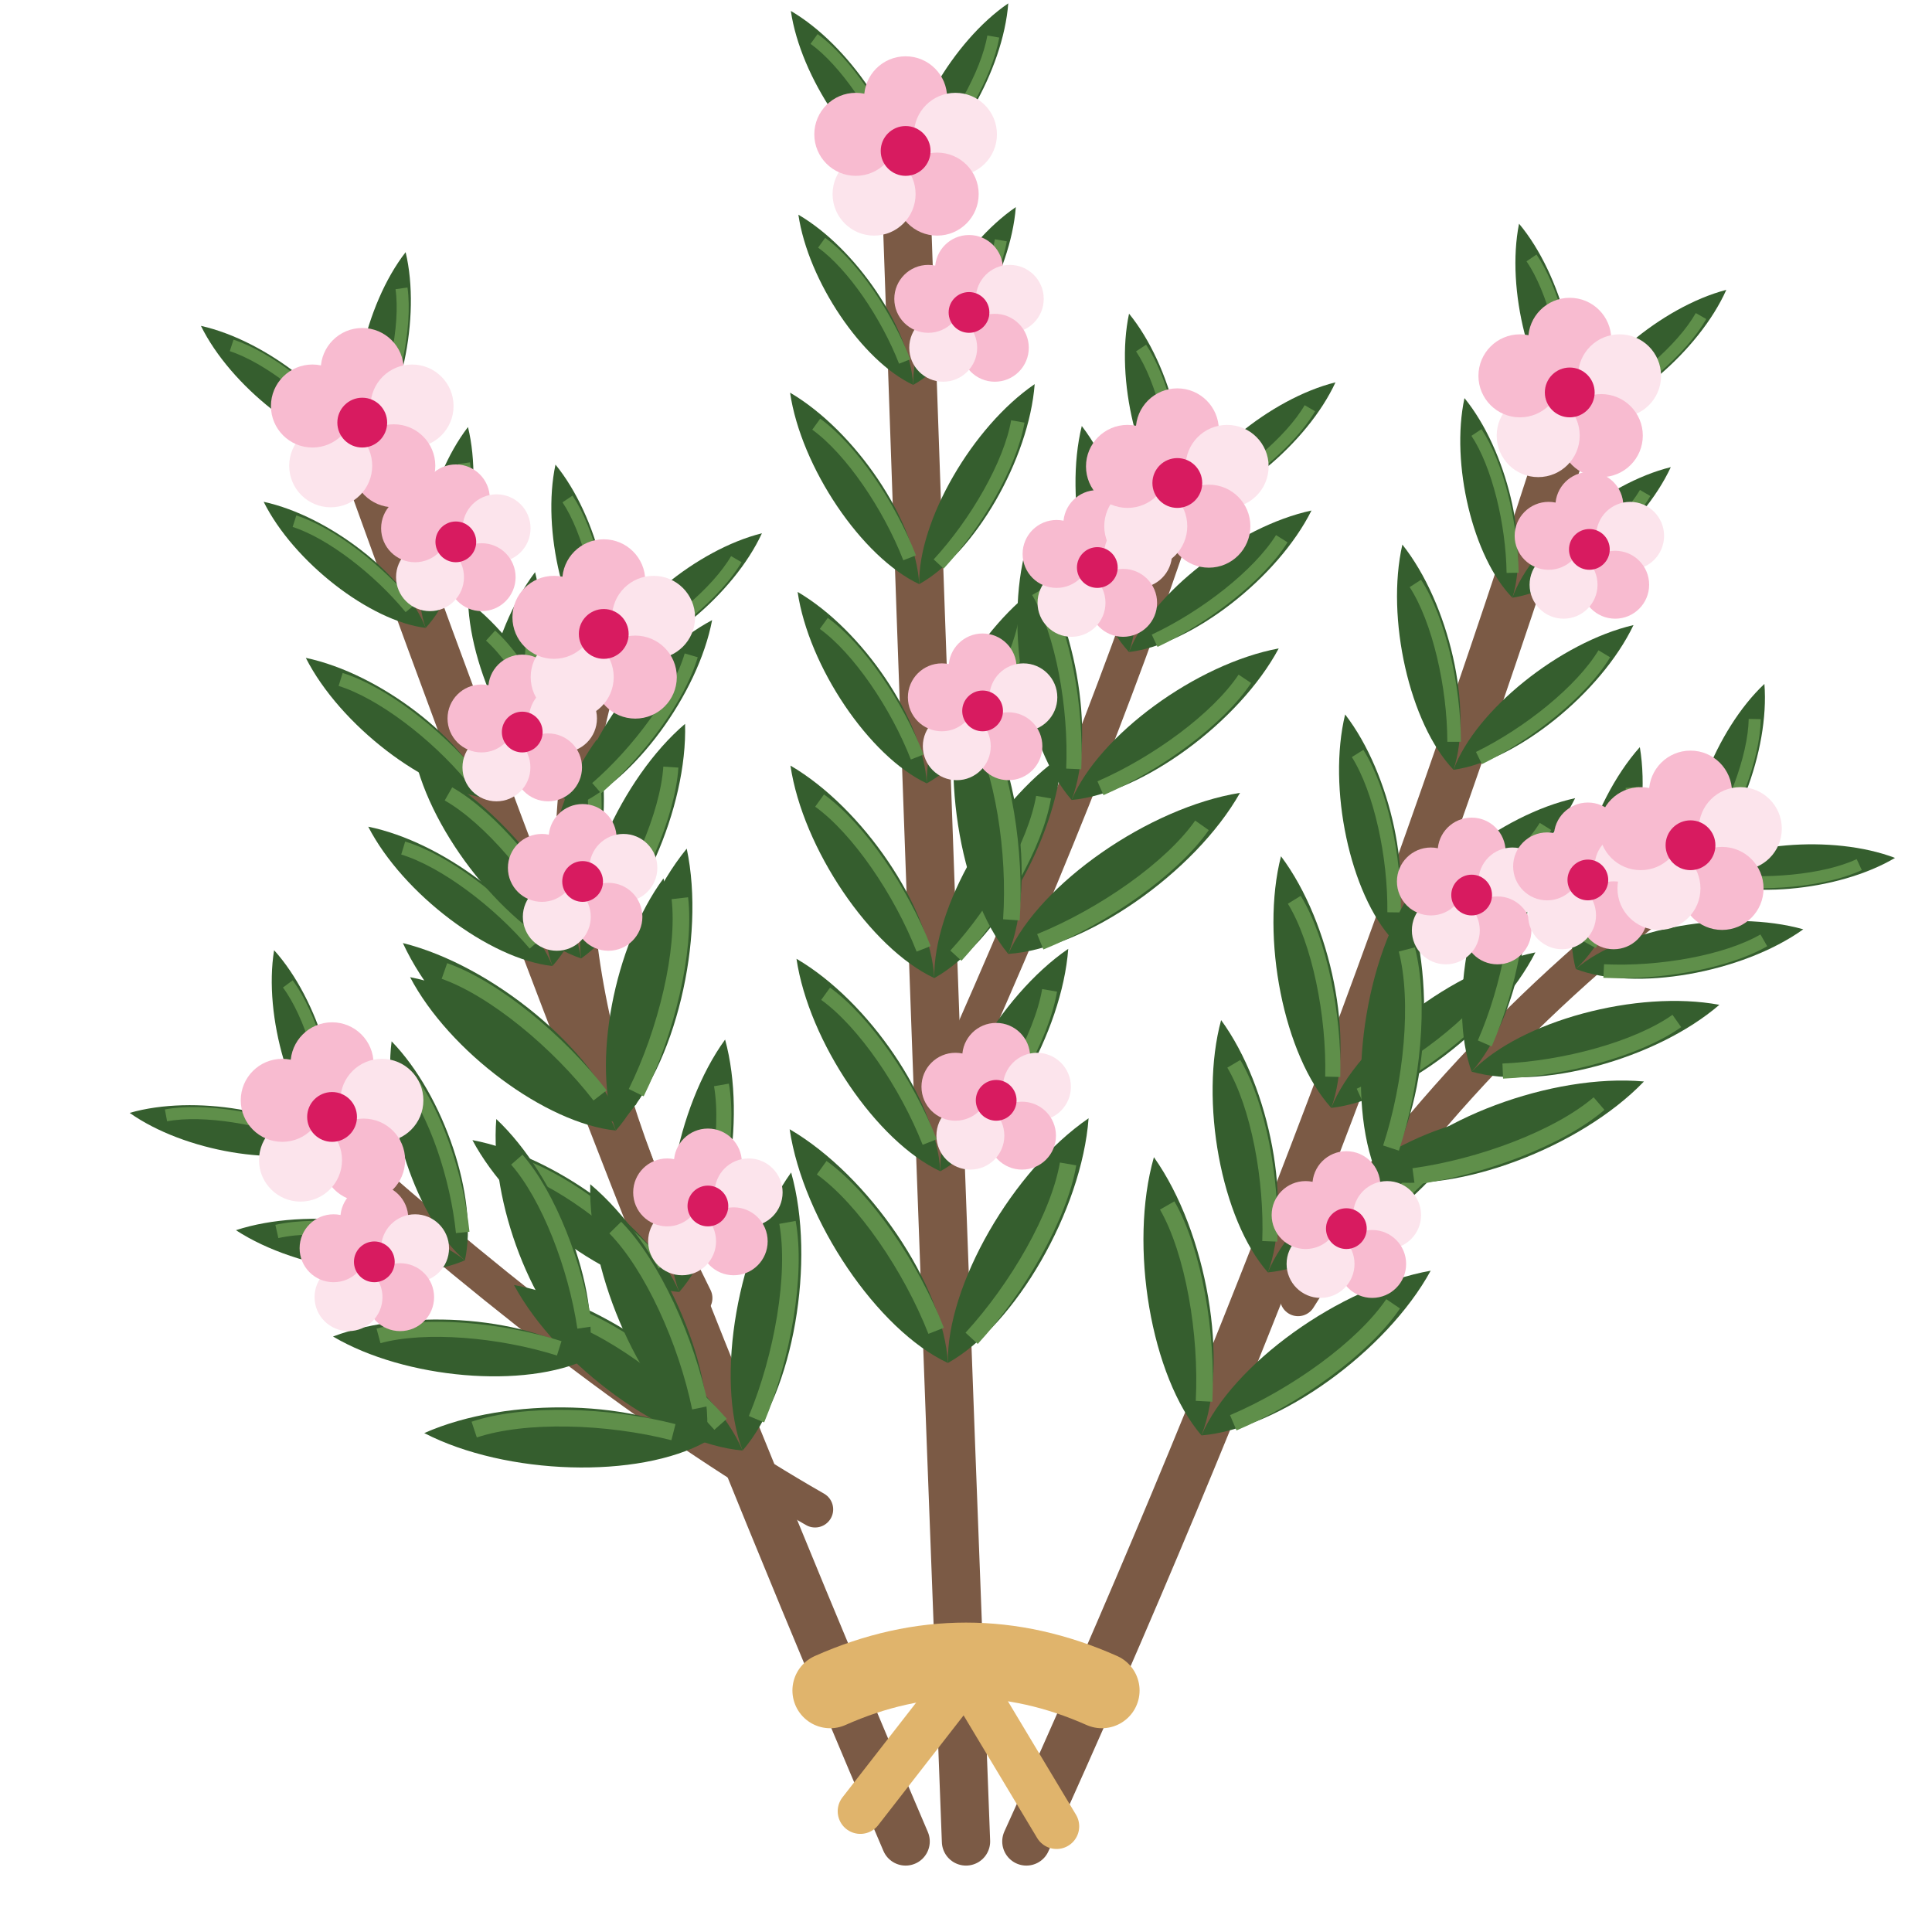
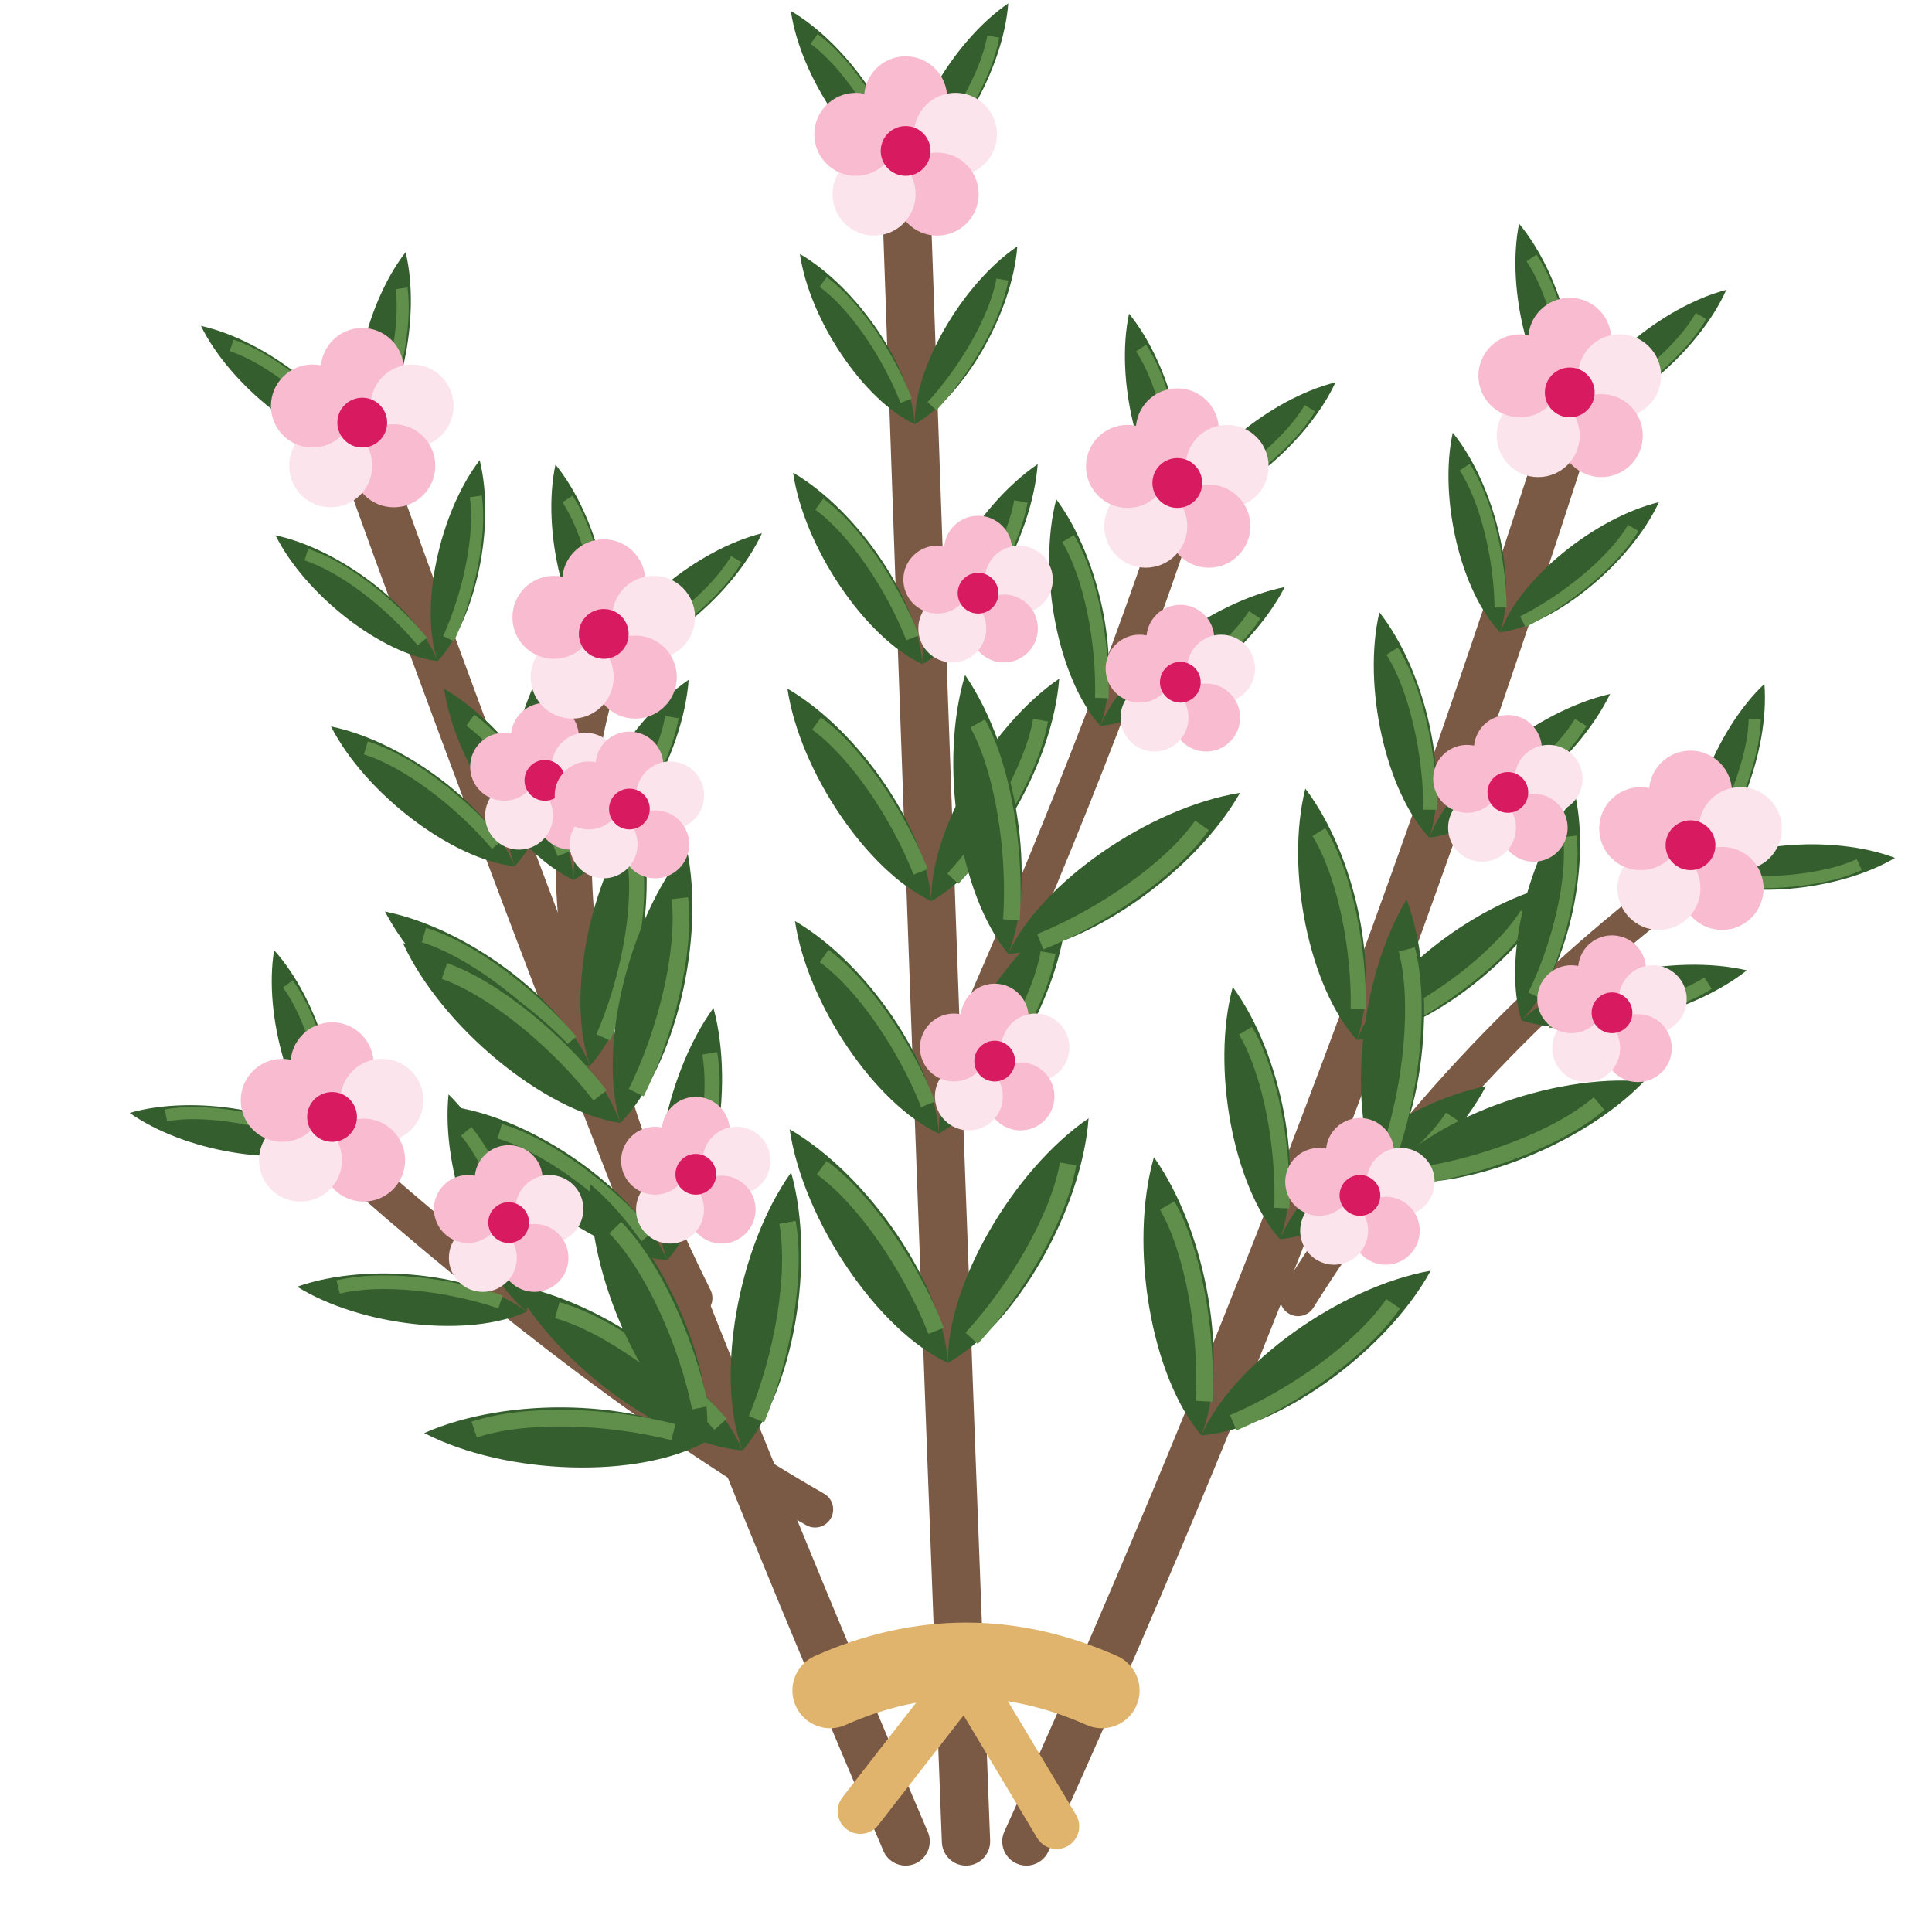
<svg xmlns="http://www.w3.org/2000/svg" viewBox="0 0 128 128">
  <defs>
    <g id="n">
      <path d="M0 0C-2.4 -4 -2.4 -12 0 -17C2.4 -12 2.4 -4 0 0Z" fill="#355e2e" />
      <path d="M.5 -2C1.4 -6 1.4 -11 .3 -14" stroke="#5f8f4a" stroke-width="1" fill="none" />
    </g>
    <g id="fl">
      <circle cx="0" cy="-3.2" r="2.5" fill="#f8bbd0" />
      <circle cx="3" cy="-1" r="2.5" fill="#fce4ec" />
      <circle cx="1.9" cy="2.6" r="2.5" fill="#f8bbd0" />
      <circle cx="-1.9" cy="2.6" r="2.5" fill="#fce4ec" />
      <circle cx="-3" cy="-1" r="2.5" fill="#f8bbd0" />
      <circle r="1.5" fill="#d81b60" />
    </g>
  </defs>
  <path d="M60 122Q42 80 24 30" stroke="#7b5a45" stroke-width="3.2" fill="none" stroke-linecap="round" />
  <path d="M64 122Q62 70 60 12" stroke="#7b5a45" stroke-width="3.2" fill="none" stroke-linecap="round" />
  <path d="M68 122Q88 78 104 28" stroke="#7b5a45" stroke-width="3.2" fill="none" stroke-linecap="round" />
  <path d="M46 86Q34 62 40 44" stroke="#7b5a45" stroke-width="2.4" fill="none" stroke-linecap="round" />
  <path d="M62 74Q72 52 78 34" stroke="#7b5a45" stroke-width="2.4" fill="none" stroke-linecap="round" />
  <path d="M86 86Q96 70 112 58" stroke="#7b5a45" stroke-width="2.4" fill="none" stroke-linecap="round" />
  <path d="M54 100Q40 92 22 76" stroke="#7b5a45" stroke-width="2.4" fill="none" stroke-linecap="round" />
  <use href="#n" transform="translate(49.2 96.1) rotate(-54.1) scale(1.1)" />
  <use href="#n" transform="translate(49.2 96.1) rotate(9.9) scale(1.1)" />
-   <use href="#n" transform="translate(45 85.6) rotate(-53.7) scale(1)" />
-   <use href="#n" transform="translate(45 85.6) rotate(10.3) scale(1)" />
-   <use href="#n" transform="translate(40.8 74.9) rotate(-53.3) scale(1)" />
-   <use href="#n" transform="translate(40.8 74.9) rotate(10.7) scale(1)" />
-   <use href="#n" transform="translate(36.6 64) rotate(-52.9) scale(0.9)" />
-   <use href="#n" transform="translate(36.6 64) rotate(11.1) scale(0.9)" />
-   <use href="#n" transform="translate(32.4 52.9) rotate(-52.5) scale(0.9)" />
-   <use href="#n" transform="translate(32.4 52.9) rotate(11.5) scale(0.9)" />
-   <use href="#n" transform="translate(28.2 41.6) rotate(-52.1) scale(0.8)" />
-   <use href="#n" transform="translate(28.2 41.6) rotate(11.9) scale(0.8)" />
+   <use href="#n" transform="translate(44.2 83.5) rotate(-53.6) scale(1)" />
+   <use href="#n" transform="translate(44.2 83.5) rotate(10.4) scale(1)" />
+   <use href="#n" transform="translate(39.1 70.6) rotate(-53.1) scale(1)" />
+   <use href="#n" transform="translate(39.1 70.6) rotate(10.9) scale(1)" />
+   <use href="#n" transform="translate(34.1 57.4) rotate(-52.7) scale(0.9)" />
+   <use href="#n" transform="translate(34.1 57.4) rotate(11.3) scale(0.9)" />
+   <use href="#n" transform="translate(29 43.8) rotate(-52.2) scale(0.8)" />
+   <use href="#n" transform="translate(29 43.8) rotate(11.8) scale(0.8)" />
  <use href="#n" transform="translate(24 30) rotate(-51.8) scale(0.8)" />
  <use href="#n" transform="translate(24 30) rotate(12.2) scale(0.8)" />
  <use href="#n" transform="translate(62.8 90.3) rotate(-34.1) scale(1.1)" />
  <use href="#n" transform="translate(62.8 90.3) rotate(29.9) scale(1.1)" />
-   <use href="#n" transform="translate(62.3 77.6) rotate(-34.1) scale(1)" />
-   <use href="#n" transform="translate(62.3 77.6) rotate(29.9) scale(1)" />
-   <use href="#n" transform="translate(61.9 64.8) rotate(-34.1) scale(1)" />
-   <use href="#n" transform="translate(61.9 64.8) rotate(29.9) scale(1)" />
-   <use href="#n" transform="translate(61.4 51.9) rotate(-34) scale(0.9)" />
-   <use href="#n" transform="translate(61.4 51.9) rotate(30) scale(0.9)" />
-   <use href="#n" transform="translate(60.9 38.7) rotate(-34) scale(0.9)" />
-   <use href="#n" transform="translate(60.9 38.7) rotate(30) scale(0.9)" />
-   <use href="#n" transform="translate(60.5 25.5) rotate(-34) scale(0.8)" />
-   <use href="#n" transform="translate(60.5 25.5) rotate(30) scale(0.8)" />
+   <use href="#n" transform="translate(62.2 75.1) rotate(-34.1) scale(1)" />
+   <use href="#n" transform="translate(62.2 75.1) rotate(29.9) scale(1)" />
+   <use href="#n" transform="translate(61.7 59.7) rotate(-34.1) scale(1)" />
+   <use href="#n" transform="translate(61.7 59.7) rotate(29.9) scale(1)" />
+   <use href="#n" transform="translate(61.1 44) rotate(-34) scale(0.9)" />
+   <use href="#n" transform="translate(61.1 44) rotate(30) scale(0.9)" />
+   <use href="#n" transform="translate(60.6 28.1) rotate(-34) scale(0.8)" />
+   <use href="#n" transform="translate(60.6 28.1) rotate(30) scale(0.8)" />
  <use href="#n" transform="translate(60 12) rotate(-34) scale(0.8)" />
  <use href="#n" transform="translate(60 12) rotate(30) scale(0.8)" />
  <use href="#n" transform="translate(79.6 95.1) rotate(-9.7) scale(1.1)" />
  <use href="#n" transform="translate(79.6 95.1) rotate(54.3) scale(1.1)" />
-   <use href="#n" transform="translate(84 84.3) rotate(-10.5) scale(1)" />
-   <use href="#n" transform="translate(84 84.3) rotate(53.5) scale(1)" />
-   <use href="#n" transform="translate(88.2 73.4) rotate(-11.3) scale(1)" />
-   <use href="#n" transform="translate(88.2 73.4) rotate(52.7) scale(1)" />
-   <use href="#n" transform="translate(92.3 62.3) rotate(-12) scale(0.9)" />
-   <use href="#n" transform="translate(92.3 62.3) rotate(52) scale(0.9)" />
-   <use href="#n" transform="translate(96.3 51) rotate(-12.8) scale(0.9)" />
-   <use href="#n" transform="translate(96.3 51) rotate(51.2) scale(0.9)" />
-   <use href="#n" transform="translate(100.2 39.6) rotate(-13.5) scale(0.8)" />
-   <use href="#n" transform="translate(100.2 39.6) rotate(50.5) scale(0.8)" />
+   <use href="#n" transform="translate(84.8 82.1) rotate(-10.6) scale(1)" />
+   <use href="#n" transform="translate(84.8 82.1) rotate(53.4) scale(1)" />
+   <use href="#n" transform="translate(89.9 68.9) rotate(-11.6) scale(1)" />
+   <use href="#n" transform="translate(89.9 68.9) rotate(52.4) scale(1)" />
+   <use href="#n" transform="translate(94.7 55.5) rotate(-12.5) scale(0.9)" />
+   <use href="#n" transform="translate(94.7 55.5) rotate(51.5) scale(0.9)" />
+   <use href="#n" transform="translate(99.4 41.9) rotate(-13.4) scale(0.8)" />
+   <use href="#n" transform="translate(99.4 41.9) rotate(50.6) scale(0.8)" />
  <use href="#n" transform="translate(104 28) rotate(-14.3) scale(0.8)" />
  <use href="#n" transform="translate(104 28) rotate(49.7) scale(0.8)" />
  <use href="#n" transform="translate(41.1 74.4) rotate(-50.4) scale(1.1)" />
  <use href="#n" transform="translate(41.1 74.4) rotate(13.6) scale(1.1)" />
-   <use href="#n" transform="translate(38.5 63.5) rotate(-40.1) scale(1)" />
-   <use href="#n" transform="translate(38.5 63.5) rotate(23.9) scale(1)" />
-   <use href="#n" transform="translate(38.1 53.4) rotate(-27.6) scale(0.9)" />
-   <use href="#n" transform="translate(38.1 53.4) rotate(36.4) scale(0.9)" />
+   <use href="#n" transform="translate(38 58.3) rotate(-34.1) scale(0.9)" />
+   <use href="#n" transform="translate(38 58.3) rotate(29.9) scale(0.9)" />
  <use href="#n" transform="translate(40 44) rotate(-13.6) scale(0.8)" />
  <use href="#n" transform="translate(40 44) rotate(50.4) scale(0.8)" />
  <use href="#n" transform="translate(66.8 63.2) rotate(-8.8) scale(1.1)" />
  <use href="#n" transform="translate(66.8 63.2) rotate(55.2) scale(1.1)" />
-   <use href="#n" transform="translate(71 53) rotate(-10.2) scale(1)" />
-   <use href="#n" transform="translate(71 53) rotate(53.8) scale(1)" />
-   <use href="#n" transform="translate(74.8 43.2) rotate(-11.8) scale(0.9)" />
-   <use href="#n" transform="translate(74.8 43.2) rotate(52.2) scale(0.9)" />
+   <use href="#n" transform="translate(72.9 48.1) rotate(-11) scale(0.9)" />
+   <use href="#n" transform="translate(72.9 48.1) rotate(53) scale(0.9)" />
  <use href="#n" transform="translate(78 34) rotate(-13.6) scale(0.8)" />
  <use href="#n" transform="translate(78 34) rotate(50.4) scale(0.8)" />
  <use href="#n" transform="translate(91.4 78.2) rotate(5.5) scale(1.1)" />
  <use href="#n" transform="translate(91.4 78.2) rotate(69.5) scale(1.1)" />
-   <use href="#n" transform="translate(97.5 71) rotate(10.9) scale(1)" />
-   <use href="#n" transform="translate(97.5 71) rotate(74.9) scale(1)" />
-   <use href="#n" transform="translate(104.4 64.2) rotate(16.1) scale(0.9)" />
-   <use href="#n" transform="translate(104.4 64.2) rotate(80.1) scale(0.9)" />
+   <use href="#n" transform="translate(100.8 67.6) rotate(13.5) scale(0.9)" />
+   <use href="#n" transform="translate(100.8 67.6) rotate(77.5) scale(0.9)" />
  <use href="#n" transform="translate(112 58) rotate(21.1) scale(0.8)" />
  <use href="#n" transform="translate(112 58) rotate(85.1) scale(0.8)" />
  <use href="#n" transform="translate(46.8 95.5) rotate(-88.3) scale(1.1)" />
  <use href="#n" transform="translate(46.8 95.5) rotate(-24.3) scale(1.1)" />
-   <use href="#n" transform="translate(39 90) rotate(-85.1) scale(1)" />
-   <use href="#n" transform="translate(39 90) rotate(-21.1) scale(1)" />
-   <use href="#n" transform="translate(30.8 83.5) rotate(-82.5) scale(0.9)" />
-   <use href="#n" transform="translate(30.8 83.5) rotate(-18.5) scale(0.9)" />
+   <use href="#n" transform="translate(34.9 86.9) rotate(-83.8) scale(0.9)" />
+   <use href="#n" transform="translate(34.9 86.9) rotate(-19.8) scale(0.9)" />
  <use href="#n" transform="translate(22 76) rotate(-80.4) scale(0.8)" />
  <use href="#n" transform="translate(22 76) rotate(-16.4) scale(0.8)" />
-   <use href="#fl" transform="translate(46.9 79.9) scale(0.9)" />
-   <use href="#fl" transform="translate(38.6 58.4) scale(0.9)" />
-   <use href="#fl" transform="translate(30.2 35.9) scale(0.9)" />
+   <use href="#fl" transform="translate(46.1 77.8) scale(0.9)" />
+   <use href="#fl" transform="translate(36.1 51.7) scale(0.9)" />
  <use href="#fl" transform="translate(24 28) scale(1.1)" />
-   <use href="#fl" transform="translate(66 72.9) scale(0.9)" />
-   <use href="#fl" transform="translate(65.1 47.1) scale(0.9)" />
-   <use href="#fl" transform="translate(64.2 20.7) scale(0.9)" />
+   <use href="#fl" transform="translate(65.9 70.3) scale(0.9)" />
+   <use href="#fl" transform="translate(64.8 39.3) scale(0.9)" />
  <use href="#fl" transform="translate(60 10) scale(1.1)" />
-   <use href="#fl" transform="translate(89.2 81.4) scale(0.9)" />
-   <use href="#fl" transform="translate(97.5 59.3) scale(0.9)" />
-   <use href="#fl" transform="translate(105.3 36.4) scale(0.9)" />
+   <use href="#fl" transform="translate(90.1 79.2) scale(0.9)" />
+   <use href="#fl" transform="translate(99.9 52.5) scale(0.9)" />
  <use href="#fl" transform="translate(104 26) scale(1.1)" />
-   <use href="#fl" transform="translate(34.6 48.5) scale(0.9)" />
+   <use href="#fl" transform="translate(41.7 53.6) scale(0.9)" />
  <use href="#fl" transform="translate(40 42) scale(1.1)" />
-   <use href="#fl" transform="translate(72.7 37.6) scale(0.9)" />
+   <use href="#fl" transform="translate(78.2 45.2) scale(0.9)" />
  <use href="#fl" transform="translate(78 32) scale(1.1)" />
-   <use href="#fl" transform="translate(105.2 58.3) scale(0.9)" />
+   <use href="#fl" transform="translate(106.8 67.1) scale(0.9)" />
  <use href="#fl" transform="translate(112 56) scale(1.1)" />
-   <use href="#fl" transform="translate(24.8 83.6) scale(0.9)" />
+   <use href="#fl" transform="translate(33.7 81) scale(0.9)" />
  <use href="#fl" transform="translate(22 74) scale(1.1)" />
  <path d="M55 112Q64 108 73 112" stroke="#e0b46c" stroke-width="5" fill="none" stroke-linecap="round" />
  <path d="M64 111l-7 9M64 111l6 10" stroke="#e0b46c" stroke-width="3" stroke-linecap="round" />
</svg>
